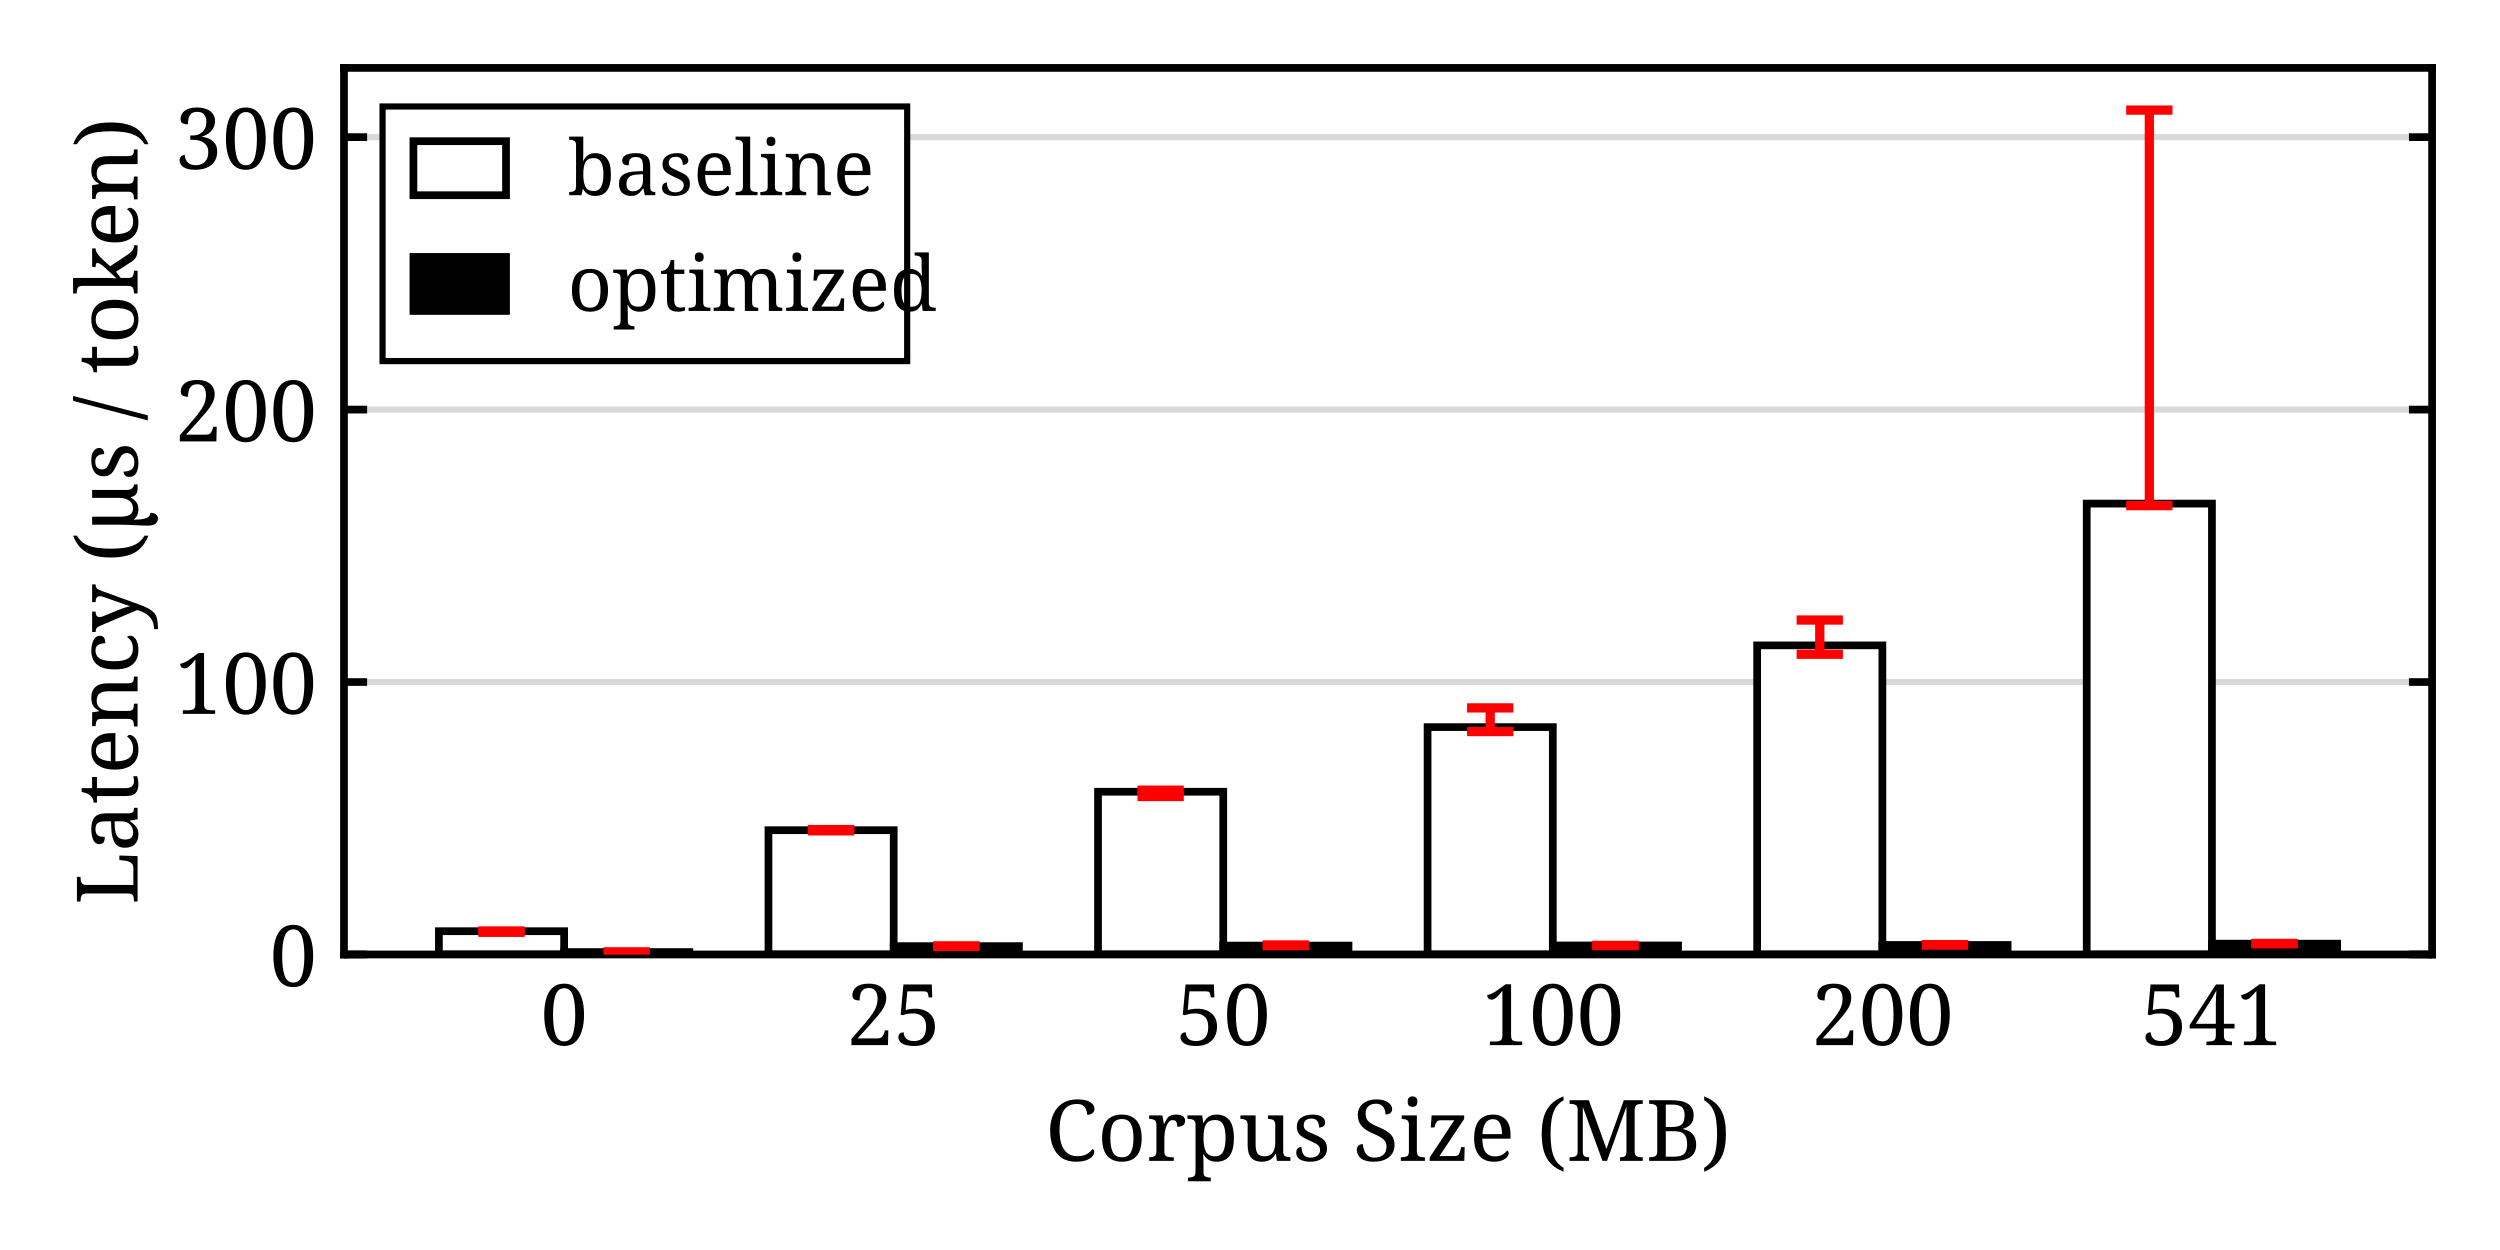
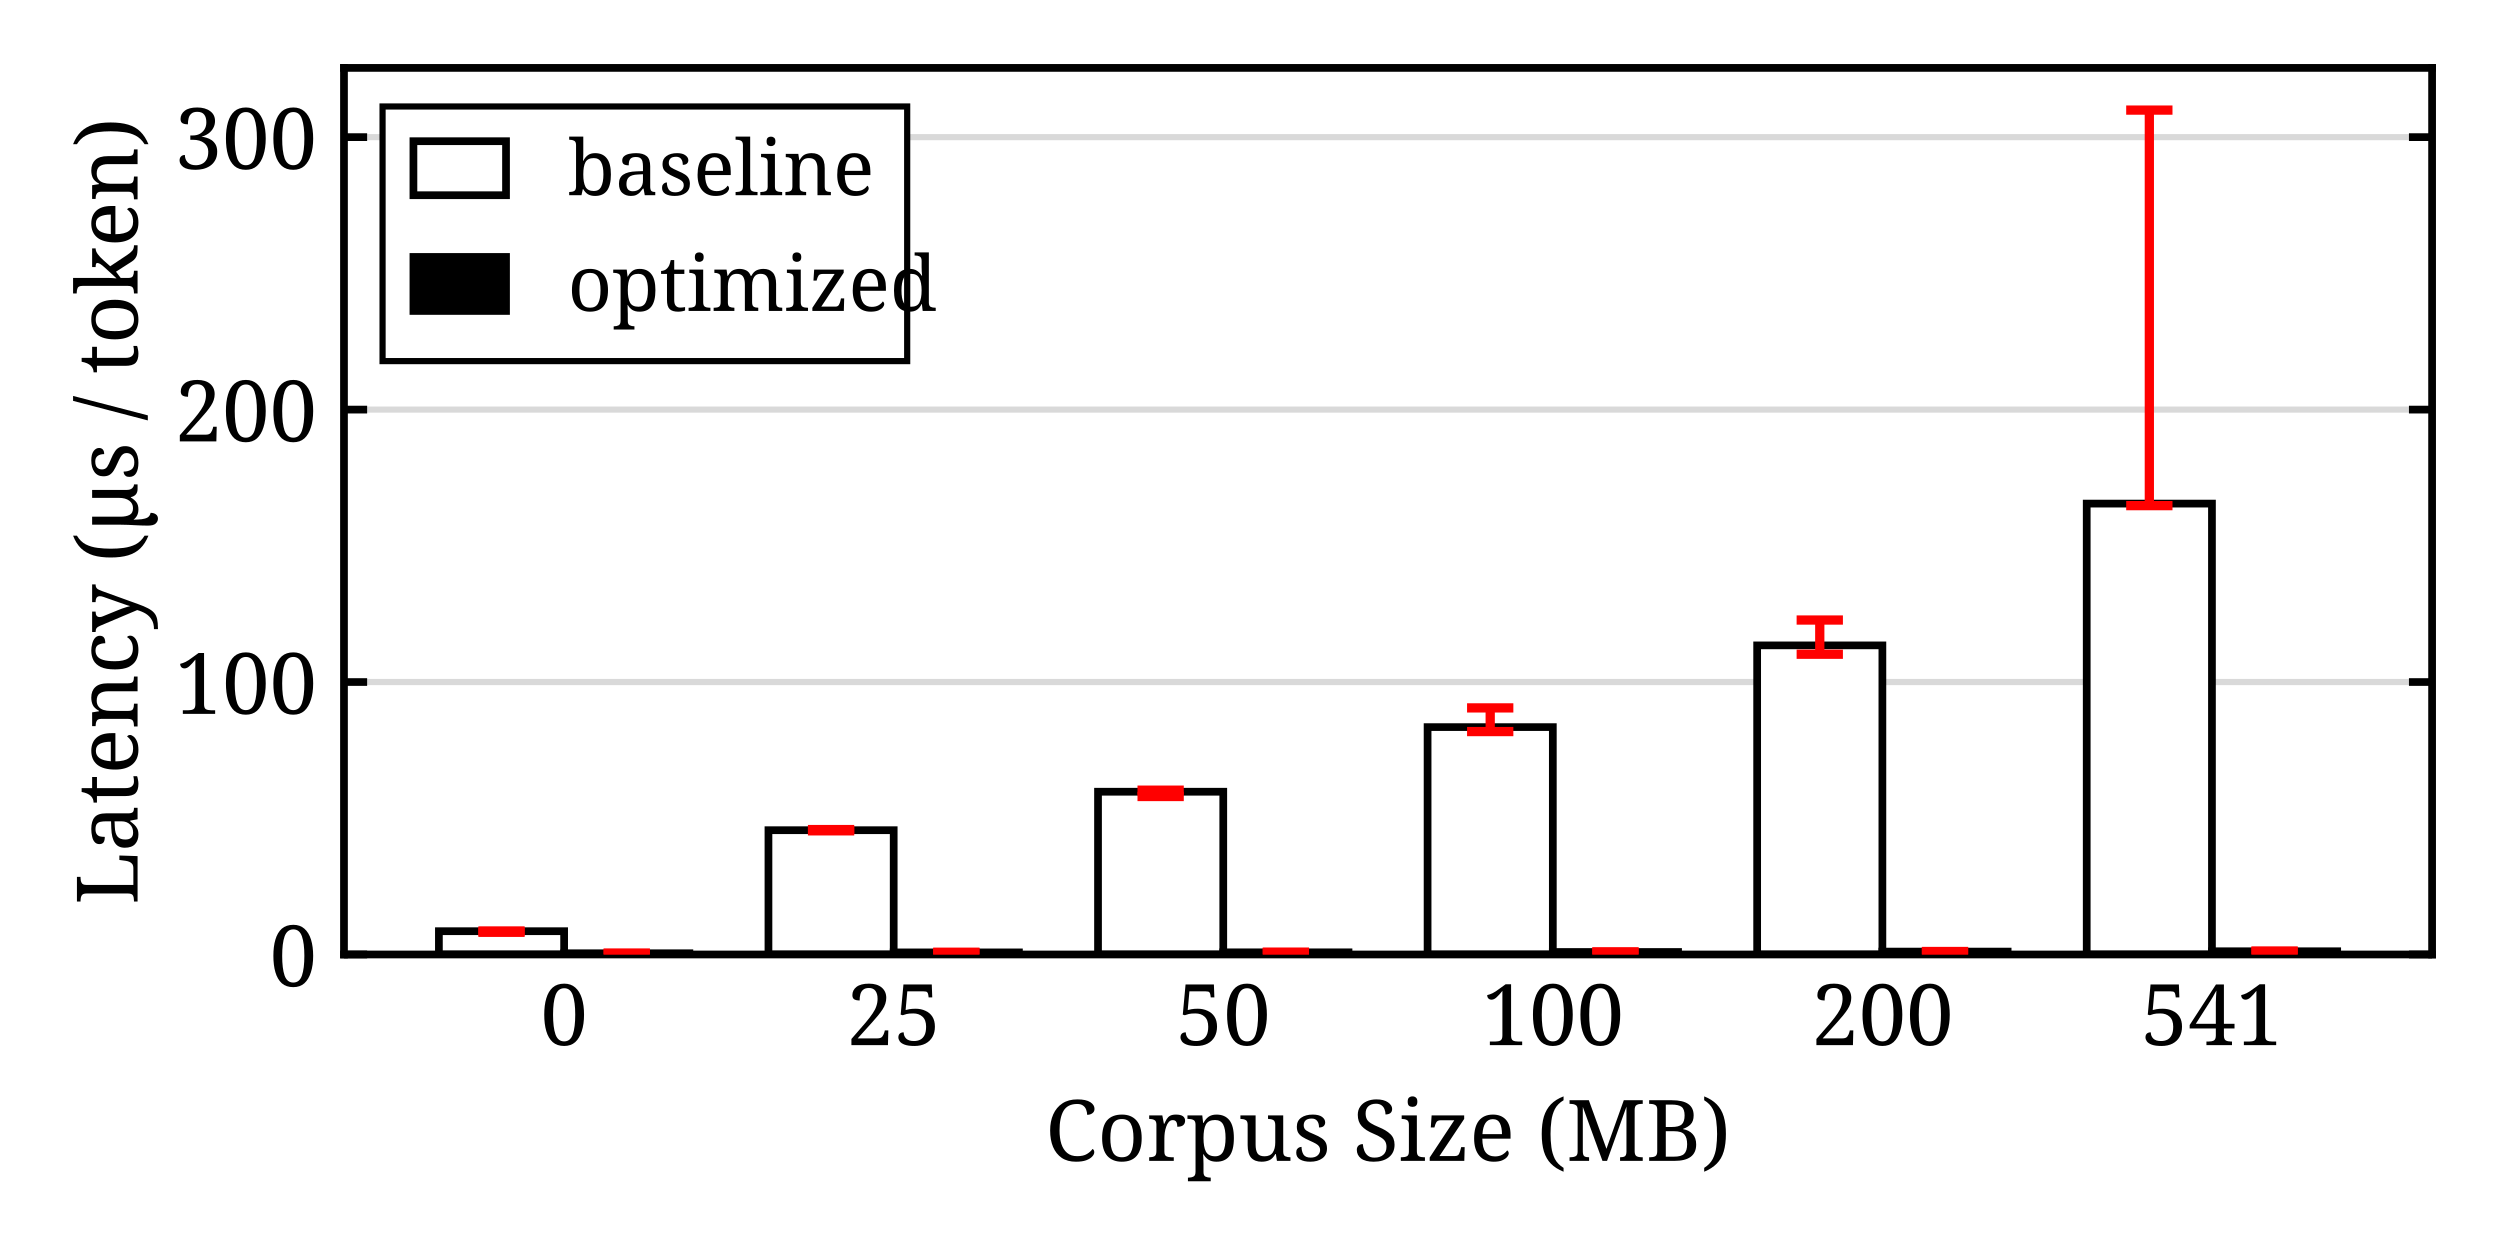
<svg xmlns="http://www.w3.org/2000/svg" xmlns:xlink="http://www.w3.org/1999/xlink" width="324pt" height="162pt" viewBox="0 0 324 162" version="1.1">
  <defs>
    <style type="text/css">*{stroke-linejoin: round; stroke-linecap: butt}</style>
  </defs>
  <g id="figure_1">
    <g id="patch_1">
      <path d="M 0 162  L 324 162  L 324 0  L 0 0  z " style="fill: #ffffff" />
    </g>
    <g id="axes_1">
      <g id="patch_2">
        <path d="M 44.58 123.7  L 315.2 123.7  L 315.2 8.8  L 44.58 8.8  z " style="fill: #ffffff" />
      </g>
      <g id="matplotlib.axis_1">
        <g id="xtick_1">
          <g id="text_1">
            <text style="font-size: 11px; font-family: 'STIXGeneral', serif; text-anchor: middle" x="73.111" y="135.45" transform="rotate(-0 73.11128 135.45)">0</text>
          </g>
        </g>
        <g id="xtick_2">
          <g id="text_2">
            <text style="font-size: 11px; font-family: 'STIXGeneral', serif; text-anchor: middle" x="115.823" y="135.45" transform="rotate(-0 115.8228 135.45)">25</text>
          </g>
        </g>
        <g id="xtick_3">
          <g id="text_3">
            <text style="font-size: 11px; font-family: 'STIXGeneral', serif; text-anchor: middle" x="158.534" y="135.45" transform="rotate(-0 158.5343 135.45)">50</text>
          </g>
        </g>
        <g id="xtick_4">
          <g id="text_4">
            <text style="font-size: 11px; font-family: 'STIXGeneral', serif; text-anchor: middle" x="201.246" y="135.45" transform="rotate(-0 201.2457 135.45)">100</text>
          </g>
        </g>
        <g id="xtick_5">
          <g id="text_5">
            <text style="font-size: 11px; font-family: 'STIXGeneral', serif; text-anchor: middle" x="243.957" y="135.45" transform="rotate(-0 243.9572 135.45)">200</text>
          </g>
        </g>
        <g id="xtick_6">
          <g id="text_6">
            <text style="font-size: 11px; font-family: 'STIXGeneral', serif; text-anchor: middle" x="286.669" y="135.45" transform="rotate(-0 286.6687 135.45)">541</text>
          </g>
        </g>
        <g id="text_7">
          <text style="font-size: 11px; font-family: 'STIXGeneral', serif; text-anchor: middle" x="179.89" y="150.45" transform="rotate(-0 179.89 150.45)">Corpus Size (MB)</text>
        </g>
      </g>
      <g id="matplotlib.axis_2">
        <g id="ytick_1">
          <g id="line2d_1">
            <path d="M 44.58 123.7  L 315.2 123.7  " clip-path="url(#p4c38364ec3)" style="fill: none; stroke: #d9d9d9; stroke-width: 0.8; stroke-linecap: square" />
          </g>
          <g id="line2d_2">
            <defs>
              <path id="mdae82fceea" d="M 0 0  L 3 0  " style="stroke: #000000" />
            </defs>
            <g>
              <use xlink:href="#mdae82fceea" x="44.58" y="123.7" style="stroke: #000000" />
            </g>
          </g>
          <g id="line2d_3">
            <defs>
              <path id="m9e3574b6be" d="M 0 0  L -3 0  " style="stroke: #000000" />
            </defs>
            <g>
              <use xlink:href="#m9e3574b6be" x="315.2" y="123.7" style="stroke: #000000" />
            </g>
          </g>
          <g id="text_8">
            <text style="font-size: 11px; font-family: 'STIXGeneral', serif; text-anchor: end" x="41.08" y="127.825" transform="rotate(-0 41.08 127.825)">0</text>
          </g>
        </g>
        <g id="ytick_2">
          <g id="line2d_4">
            <path d="M 44.58 88.391  L 315.2 88.391  " clip-path="url(#p4c38364ec3)" style="fill: none; stroke: #d9d9d9; stroke-width: 0.8; stroke-linecap: square" />
          </g>
          <g id="line2d_5">
            <g>
              <use xlink:href="#mdae82fceea" x="44.58" y="88.391" style="stroke: #000000" />
            </g>
          </g>
          <g id="line2d_6">
            <g>
              <use xlink:href="#m9e3574b6be" x="315.2" y="88.391" style="stroke: #000000" />
            </g>
          </g>
          <g id="text_9">
            <text style="font-size: 11px; font-family: 'STIXGeneral', serif; text-anchor: end" x="41.08" y="92.516" transform="rotate(-0 41.08 92.51631)">100</text>
          </g>
        </g>
        <g id="ytick_3">
          <g id="line2d_7">
            <path d="M 44.58 53.083  L 315.2 53.083  " clip-path="url(#p4c38364ec3)" style="fill: none; stroke: #d9d9d9; stroke-width: 0.8; stroke-linecap: square" />
          </g>
          <g id="line2d_8">
            <g>
              <use xlink:href="#mdae82fceea" x="44.58" y="53.083" style="stroke: #000000" />
            </g>
          </g>
          <g id="line2d_9">
            <g>
              <use xlink:href="#m9e3574b6be" x="315.2" y="53.083" style="stroke: #000000" />
            </g>
          </g>
          <g id="text_10">
            <text style="font-size: 11px; font-family: 'STIXGeneral', serif; text-anchor: end" x="41.08" y="57.208" transform="rotate(-0 41.08 57.20761)">200</text>
          </g>
        </g>
        <g id="ytick_4">
          <g id="line2d_10">
            <path d="M 44.58 17.774  L 315.2 17.774  " clip-path="url(#p4c38364ec3)" style="fill: none; stroke: #d9d9d9; stroke-width: 0.8; stroke-linecap: square" />
          </g>
          <g id="line2d_11">
            <g>
              <use xlink:href="#mdae82fceea" x="44.58" y="17.774" style="stroke: #000000" />
            </g>
          </g>
          <g id="line2d_12">
            <g>
              <use xlink:href="#m9e3574b6be" x="315.2" y="17.774" style="stroke: #000000" />
            </g>
          </g>
          <g id="text_11">
            <text style="font-size: 11px; font-family: 'STIXGeneral', serif; text-anchor: end" x="41.08" y="21.899" transform="rotate(-0 41.08 21.89892)">300</text>
          </g>
        </g>
        <g id="text_12">
          <text style="font-size: 11px; font-family: 'STIXGeneral', serif; text-anchor: middle" x="17.83" y="66.25" transform="rotate(-90 17.83 66.25)">Latency (µs / token)</text>
        </g>
      </g>
      <g id="patch_3">
        <path d="M 56.881 123.7  L 73.111 123.7  L 73.111 120.686  L 56.881 120.686  z " clip-path="url(#p4c38364ec3)" style="fill: #ffffff; stroke: #000000; stroke-linejoin: miter" />
      </g>
      <g id="patch_4">
        <path d="M 99.592 123.7  L 115.823 123.7  L 115.823 107.595  L 99.592 107.595  z " clip-path="url(#p4c38364ec3)" style="fill: #ffffff; stroke: #000000; stroke-linejoin: miter" />
      </g>
      <g id="patch_5">
        <path d="M 142.304 123.7  L 158.534 123.7  L 158.534 102.61  L 142.304 102.61  z " clip-path="url(#p4c38364ec3)" style="fill: #ffffff; stroke: #000000; stroke-linejoin: miter" />
      </g>
      <g id="patch_6">
        <path d="M 185.015 123.7  L 201.246 123.7  L 201.246 94.232  L 185.015 94.232  z " clip-path="url(#p4c38364ec3)" style="fill: #ffffff; stroke: #000000; stroke-linejoin: miter" />
      </g>
      <g id="patch_7">
        <path d="M 227.727 123.7  L 243.957 123.7  L 243.957 83.639  L 227.727 83.639  z " clip-path="url(#p4c38364ec3)" style="fill: #ffffff; stroke: #000000; stroke-linejoin: miter" />
      </g>
      <g id="patch_8">
        <path d="M 270.438 123.7  L 286.669 123.7  L 286.669 65.27  L 270.438 65.27  z " clip-path="url(#p4c38364ec3)" style="fill: #ffffff; stroke: #000000; stroke-linejoin: miter" />
      </g>
      <g id="patch_9">
-         <path d="M 73.111 123.7  L 89.342 123.7  L 89.342 123.386  L 73.111 123.386  z " clip-path="url(#p4c38364ec3)" style="stroke: #000000; stroke-linejoin: miter" />
+         <path d="M 73.111 123.7  L 89.342 123.7  L 89.342 123.54  L 73.111 123.54  z " clip-path="url(#p4c38364ec3)" style="stroke: #000000; stroke-linejoin: miter" />
      </g>
      <g id="patch_10">
-         <path d="M 115.823 123.7  L 132.053 123.7  L 132.053 122.62  L 115.823 122.62  z " clip-path="url(#p4c38364ec3)" style="stroke: #000000; stroke-linejoin: miter" />
+         <path d="M 115.823 123.7  L 132.053 123.7  L 132.053 123.432  L 115.823 123.432  z " clip-path="url(#p4c38364ec3)" style="stroke: #000000; stroke-linejoin: miter" />
      </g>
      <g id="patch_11">
-         <path d="M 158.534 123.7  L 174.765 123.7  L 174.765 122.552  L 158.534 122.552  z " clip-path="url(#p4c38364ec3)" style="stroke: #000000; stroke-linejoin: miter" />
+         <path d="M 158.534 123.7  L 174.765 123.7  L 174.765 123.423  L 158.534 123.423  z " clip-path="url(#p4c38364ec3)" style="stroke: #000000; stroke-linejoin: miter" />
      </g>
      <g id="patch_12">
-         <path d="M 201.246 123.7  L 217.476 123.7  L 217.476 122.529  L 201.246 122.529  z " clip-path="url(#p4c38364ec3)" style="stroke: #000000; stroke-linejoin: miter" />
+         <path d="M 201.246 123.7  L 217.476 123.7  L 217.476 123.382  L 201.246 123.382  z " clip-path="url(#p4c38364ec3)" style="stroke: #000000; stroke-linejoin: miter" />
      </g>
      <g id="patch_13">
-         <path d="M 243.957 123.7  L 260.188 123.7  L 260.188 122.475  L 243.957 122.475  z " clip-path="url(#p4c38364ec3)" style="stroke: #000000; stroke-linejoin: miter" />
+         <path d="M 243.957 123.7  L 260.188 123.7  L 260.188 123.324  L 243.957 123.324  z " clip-path="url(#p4c38364ec3)" style="stroke: #000000; stroke-linejoin: miter" />
      </g>
      <g id="patch_14">
-         <path d="M 286.669 123.7  L 302.899 123.7  L 302.899 122.295  L 286.669 122.295  z " clip-path="url(#p4c38364ec3)" style="stroke: #000000; stroke-linejoin: miter" />
+         <path d="M 286.669 123.7  L 302.899 123.7  L 302.899 123.284  L 286.669 123.284  z " clip-path="url(#p4c38364ec3)" style="stroke: #000000; stroke-linejoin: miter" />
      </g>
      <g id="patch_15">
        <path d="M 44.58 123.7  L 44.58 8.8  " style="fill: none; stroke: #000000; stroke-linejoin: miter; stroke-linecap: square" />
      </g>
      <g id="patch_16">
        <path d="M 315.2 123.7  L 315.2 8.8  " style="fill: none; stroke: #000000; stroke-linejoin: miter; stroke-linecap: square" />
      </g>
      <g id="patch_17">
        <path d="M 44.58 123.7  L 315.2 123.7  " style="fill: none; stroke: #000000; stroke-linejoin: miter; stroke-linecap: square" />
      </g>
      <g id="patch_18">
        <path d="M 44.58 8.8  L 315.2 8.8  " style="fill: none; stroke: #000000; stroke-linejoin: miter; stroke-linecap: square" />
      </g>
      <g id="LineCollection_1">
        <path d="M 64.996 120.826  L 64.996 120.654  " clip-path="url(#p4c38364ec3)" style="fill: none; stroke: #ff0000; stroke-width: 1.2" />
        <path d="M 107.708 107.675  L 107.708 107.508  " clip-path="url(#p4c38364ec3)" style="fill: none; stroke: #ff0000; stroke-width: 1.2" />
        <path d="M 150.419 103.227  L 150.419 102.407  " clip-path="url(#p4c38364ec3)" style="fill: none; stroke: #ff0000; stroke-width: 1.2" />
        <path d="M 193.131 94.814  L 193.131 91.746  " clip-path="url(#p4c38364ec3)" style="fill: none; stroke: #ff0000; stroke-width: 1.2" />
        <path d="M 235.842 84.792  L 235.842 80.355  " clip-path="url(#p4c38364ec3)" style="fill: none; stroke: #ff0000; stroke-width: 1.2" />
        <path d="M 278.554 65.527  L 278.554 14.271  " clip-path="url(#p4c38364ec3)" style="fill: none; stroke: #ff0000; stroke-width: 1.2" />
      </g>
      <g id="line2d_13">
        <defs>
          <path id="m49be664565" d="M 3 0  L -3 -0  " style="stroke: #ff0000; stroke-width: 1.2" />
        </defs>
        <g clip-path="url(#p4c38364ec3)">
          <use xlink:href="#m49be664565" x="64.996" y="120.826" style="fill: #1f77b4; stroke: #ff0000; stroke-width: 1.2" />
          <use xlink:href="#m49be664565" x="107.708" y="107.675" style="fill: #1f77b4; stroke: #ff0000; stroke-width: 1.2" />
          <use xlink:href="#m49be664565" x="150.419" y="103.227" style="fill: #1f77b4; stroke: #ff0000; stroke-width: 1.2" />
          <use xlink:href="#m49be664565" x="193.131" y="94.814" style="fill: #1f77b4; stroke: #ff0000; stroke-width: 1.2" />
          <use xlink:href="#m49be664565" x="235.842" y="84.792" style="fill: #1f77b4; stroke: #ff0000; stroke-width: 1.2" />
          <use xlink:href="#m49be664565" x="278.554" y="65.527" style="fill: #1f77b4; stroke: #ff0000; stroke-width: 1.2" />
        </g>
      </g>
      <g id="line2d_14">
        <g clip-path="url(#p4c38364ec3)">
          <use xlink:href="#m49be664565" x="64.996" y="120.654" style="fill: #1f77b4; stroke: #ff0000; stroke-width: 1.2" />
          <use xlink:href="#m49be664565" x="107.708" y="107.508" style="fill: #1f77b4; stroke: #ff0000; stroke-width: 1.2" />
          <use xlink:href="#m49be664565" x="150.419" y="102.407" style="fill: #1f77b4; stroke: #ff0000; stroke-width: 1.2" />
          <use xlink:href="#m49be664565" x="193.131" y="91.746" style="fill: #1f77b4; stroke: #ff0000; stroke-width: 1.2" />
          <use xlink:href="#m49be664565" x="235.842" y="80.355" style="fill: #1f77b4; stroke: #ff0000; stroke-width: 1.2" />
          <use xlink:href="#m49be664565" x="278.554" y="14.271" style="fill: #1f77b4; stroke: #ff0000; stroke-width: 1.2" />
        </g>
      </g>
      <g id="LineCollection_2">
-         <path d="M 81.226 123.405  L 81.226 123.374  " clip-path="url(#p4c38364ec3)" style="fill: none; stroke: #ff0000; stroke-width: 1.2" />
-         <path d="M 123.938 122.656  L 123.938 122.585  " clip-path="url(#p4c38364ec3)" style="fill: none; stroke: #ff0000; stroke-width: 1.2" />
-         <path d="M 166.649 122.552  L 166.649 122.464  " clip-path="url(#p4c38364ec3)" style="fill: none; stroke: #ff0000; stroke-width: 1.2" />
-         <path d="M 209.361 122.541  L 209.361 122.529  " clip-path="url(#p4c38364ec3)" style="fill: none; stroke: #ff0000; stroke-width: 1.2" />
-         <path d="M 252.072 122.476  L 252.072 122.423  " clip-path="url(#p4c38364ec3)" style="fill: none; stroke: #ff0000; stroke-width: 1.2" />
-         <path d="M 294.784 122.316  L 294.784 122.271  " clip-path="url(#p4c38364ec3)" style="fill: none; stroke: #ff0000; stroke-width: 1.2" />
+         <path d="M 81.226 123.549  L 81.226 123.535  " clip-path="url(#p4c38364ec3)" style="fill: none; stroke: #ff0000; stroke-width: 1.2" />
+         <path d="M 123.938 123.435  L 123.938 123.422  " clip-path="url(#p4c38364ec3)" style="fill: none; stroke: #ff0000; stroke-width: 1.2" />
+         <path d="M 166.649 123.424  L 166.649 123.421  " clip-path="url(#p4c38364ec3)" style="fill: none; stroke: #ff0000; stroke-width: 1.2" />
+         <path d="M 209.361 123.395  L 209.361 123.378  " clip-path="url(#p4c38364ec3)" style="fill: none; stroke: #ff0000; stroke-width: 1.2" />
+         <path d="M 252.072 123.372  L 252.072 123.316  " clip-path="url(#p4c38364ec3)" style="fill: none; stroke: #ff0000; stroke-width: 1.2" />
+         <path d="M 294.784 123.291  L 294.784 123.274  " clip-path="url(#p4c38364ec3)" style="fill: none; stroke: #ff0000; stroke-width: 1.2" />
      </g>
      <g id="line2d_15">
        <defs>
          <path id="m3f663b1e8a" d="M 3 0  L -3 -0  " style="stroke: #ff0000; stroke-width: 1.2" />
        </defs>
        <g clip-path="url(#p4c38364ec3)">
-           <use xlink:href="#m3f663b1e8a" x="81.226" y="123.405" style="fill: #ff7f0e; stroke: #ff0000; stroke-width: 1.2" />
-           <use xlink:href="#m3f663b1e8a" x="123.938" y="122.656" style="fill: #ff7f0e; stroke: #ff0000; stroke-width: 1.2" />
-           <use xlink:href="#m3f663b1e8a" x="166.649" y="122.552" style="fill: #ff7f0e; stroke: #ff0000; stroke-width: 1.2" />
-           <use xlink:href="#m3f663b1e8a" x="209.361" y="122.541" style="fill: #ff7f0e; stroke: #ff0000; stroke-width: 1.2" />
-           <use xlink:href="#m3f663b1e8a" x="252.072" y="122.476" style="fill: #ff7f0e; stroke: #ff0000; stroke-width: 1.2" />
-           <use xlink:href="#m3f663b1e8a" x="294.784" y="122.316" style="fill: #ff7f0e; stroke: #ff0000; stroke-width: 1.2" />
+           <use xlink:href="#m3f663b1e8a" x="81.226" y="123.549" style="fill: #ff7f0e; stroke: #ff0000; stroke-width: 1.2" />
+           <use xlink:href="#m3f663b1e8a" x="123.938" y="123.435" style="fill: #ff7f0e; stroke: #ff0000; stroke-width: 1.2" />
+           <use xlink:href="#m3f663b1e8a" x="166.649" y="123.424" style="fill: #ff7f0e; stroke: #ff0000; stroke-width: 1.2" />
+           <use xlink:href="#m3f663b1e8a" x="209.361" y="123.395" style="fill: #ff7f0e; stroke: #ff0000; stroke-width: 1.2" />
+           <use xlink:href="#m3f663b1e8a" x="252.072" y="123.372" style="fill: #ff7f0e; stroke: #ff0000; stroke-width: 1.2" />
+           <use xlink:href="#m3f663b1e8a" x="294.784" y="123.291" style="fill: #ff7f0e; stroke: #ff0000; stroke-width: 1.2" />
        </g>
      </g>
      <g id="line2d_16">
        <g clip-path="url(#p4c38364ec3)">
-           <use xlink:href="#m3f663b1e8a" x="81.226" y="123.374" style="fill: #ff7f0e; stroke: #ff0000; stroke-width: 1.2" />
-           <use xlink:href="#m3f663b1e8a" x="123.938" y="122.585" style="fill: #ff7f0e; stroke: #ff0000; stroke-width: 1.2" />
-           <use xlink:href="#m3f663b1e8a" x="166.649" y="122.464" style="fill: #ff7f0e; stroke: #ff0000; stroke-width: 1.2" />
-           <use xlink:href="#m3f663b1e8a" x="209.361" y="122.529" style="fill: #ff7f0e; stroke: #ff0000; stroke-width: 1.2" />
-           <use xlink:href="#m3f663b1e8a" x="252.072" y="122.423" style="fill: #ff7f0e; stroke: #ff0000; stroke-width: 1.2" />
-           <use xlink:href="#m3f663b1e8a" x="294.784" y="122.271" style="fill: #ff7f0e; stroke: #ff0000; stroke-width: 1.2" />
+           <use xlink:href="#m3f663b1e8a" x="81.226" y="123.535" style="fill: #ff7f0e; stroke: #ff0000; stroke-width: 1.2" />
+           <use xlink:href="#m3f663b1e8a" x="123.938" y="123.422" style="fill: #ff7f0e; stroke: #ff0000; stroke-width: 1.2" />
+           <use xlink:href="#m3f663b1e8a" x="166.649" y="123.421" style="fill: #ff7f0e; stroke: #ff0000; stroke-width: 1.2" />
+           <use xlink:href="#m3f663b1e8a" x="209.361" y="123.378" style="fill: #ff7f0e; stroke: #ff0000; stroke-width: 1.2" />
+           <use xlink:href="#m3f663b1e8a" x="252.072" y="123.316" style="fill: #ff7f0e; stroke: #ff0000; stroke-width: 1.2" />
+           <use xlink:href="#m3f663b1e8a" x="294.784" y="123.274" style="fill: #ff7f0e; stroke: #ff0000; stroke-width: 1.2" />
        </g>
      </g>
      <g id="line2d_17" />
      <g id="line2d_18" />
      <g id="legend_1">
        <g id="patch_19">
          <path d="M 49.58 46.8  L 117.571 46.8  L 117.571 13.8  L 49.58 13.8  z " style="fill: #ffffff; stroke: #000000; stroke-width: 0.8; stroke-linejoin: miter" />
        </g>
        <g id="patch_20">
          <path d="M 53.58 25.3  L 65.58 25.3  L 65.58 18.3  L 53.58 18.3  z " style="fill: #ffffff; stroke: #000000; stroke-linejoin: miter" />
        </g>
        <g id="text_13">
          <text style="font-size: 10px; font-family: 'STIXGeneral', serif; text-anchor: start" x="73.58" y="25.3" transform="rotate(-0 73.58 25.3)">baseline</text>
        </g>
        <g id="patch_21">
          <path d="M 53.58 40.3  L 65.58 40.3  L 65.58 33.3  L 53.58 33.3  z " style="stroke: #000000; stroke-linejoin: miter" />
        </g>
        <g id="text_14">
          <text style="font-size: 10px; font-family: 'STIXGeneral', serif; text-anchor: start" x="73.58" y="40.3" transform="rotate(-0 73.58 40.3)">optimized</text>
        </g>
      </g>
    </g>
  </g>
  <defs>
    <clipPath id="p4c38364ec3">
      <rect x="44.58" y="8.8" width="270.62" height="114.9" />
    </clipPath>
  </defs>
</svg>
